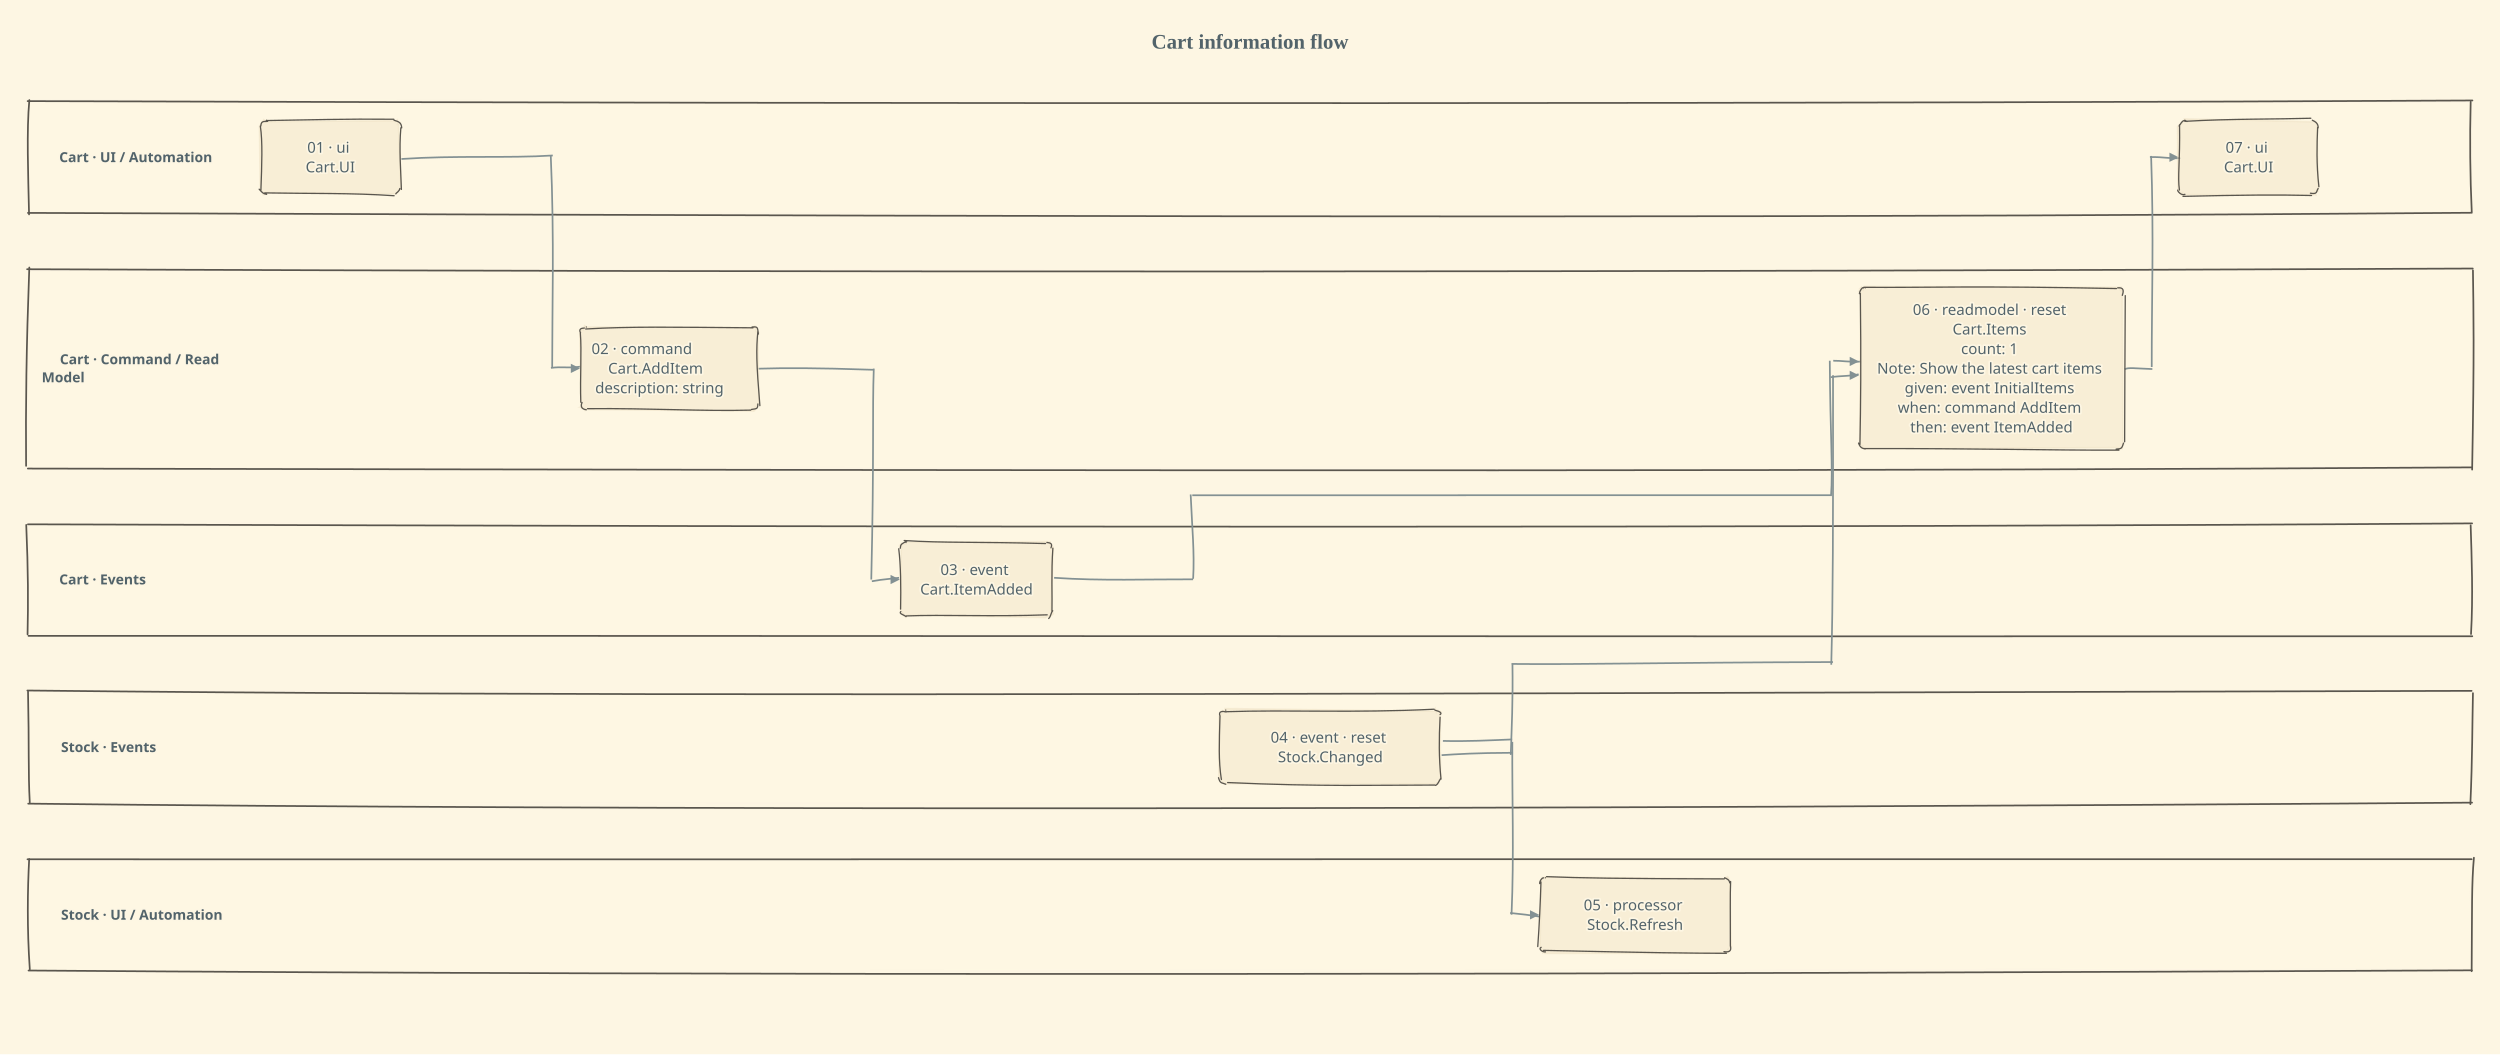
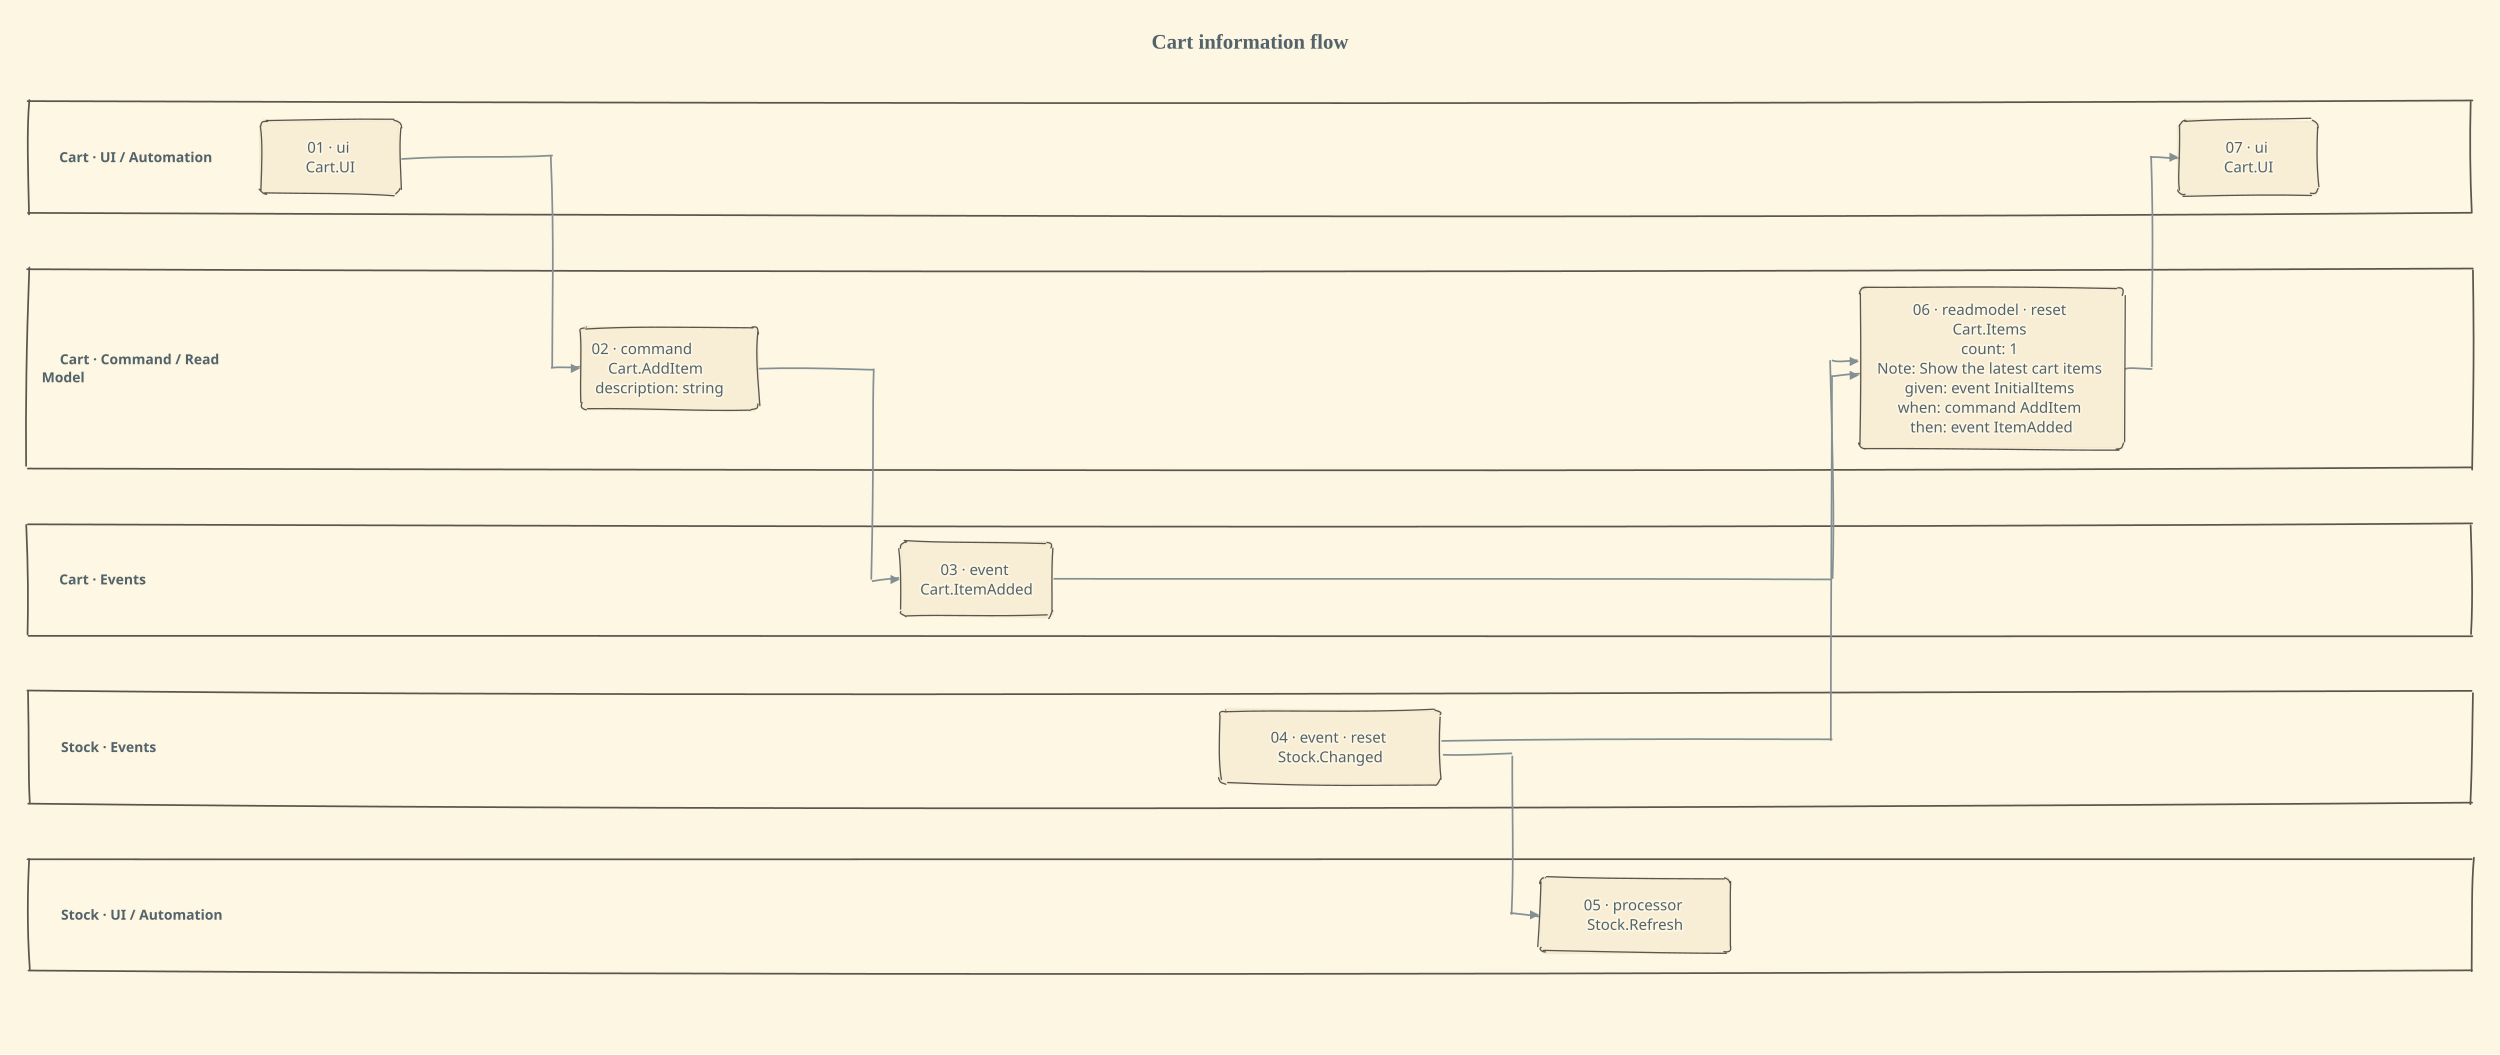
- <svg xmlns="http://www.w3.org/2000/svg" width="2158.371" height="910.2" viewBox="0 0 2158.371 910.2" style="--bg:#fdf6e3;--fg:#657b83;--line:#93a1a1;--accent:#268bd2;--muted:#93a1a1;--surface:#ead9b9;--border:#5a564e;--font:Caveat;background:#fdf6e3" class="am-019f3491fkc8xz">
+ <svg xmlns="http://www.w3.org/2000/svg" width="2158.371" height="910.2" viewBox="0 0 2158.371 910.2" style="--bg:#fdf6e3;--fg:#657b83;--line:#93a1a1;--accent:#268bd2;--muted:#93a1a1;--surface:#ead9b9;--border:#5a564e;--font:Caveat;background:#fdf6e3" class="am-0x1iup90qebbi9">
  <style>
-   svg.am-019f3491fkc8xz { font-family: var(--font, 'Caveat'), system-ui, sans-serif; }
-   svg.am-019f3491fkc8xz {
+   svg.am-0x1iup90qebbi9 { font-family: var(--font, 'Caveat'), system-ui, sans-serif; }
+   svg.am-0x1iup90qebbi9 {
    /* Derived from --bg and --fg (overridable via --line, --accent, etc.) */
    --_text:          #657b83;
    --_text-sec:      #93a1a1;
    --_text-muted:    #93a1a1;
    --_text-faint:    #abb4af;
    --_line:          #93a1a1;
    --_arrow:         #268bd2;
    --_node-fill:     #ead9b9;
    --_node-stroke:   #5a564e;
    --_group-fill:    #fdf6e3;
    --_group-hdr:     #f5f0de;
    --_inner-stroke:  #ebe7d7;
    --_key-badge:     #eeead9;
  }
</style>
  <rect width="2158.371" height="910.2" fill="#fdf6e3" data-backdrop="page" />
  <defs>
    <marker id="eventmodeling-arrow" markerWidth="8" markerHeight="8" refX="8" refY="4" orient="auto" markerUnits="userSpaceOnUse">
      <polygon points="0 0, 8 4, 0 8" fill="#839193" />
    </marker>
  </defs>
  <text paint-order="stroke" stroke="#fdf6e3" stroke-width="3" stroke-linejoin="round" stroke-linecap="round" x="1079.186" y="35.7" class="diagram-title" text-anchor="middle" font-size="18" font-weight="600" fill="#52636a" data-id="diagram-title" data-role="title" data-prepared-text="true" dy="6.3" textLength="171.18" lengthAdjust="spacingAndGlyphs" data-font-metrics="deterministic-fit">Cart information flow</text>
  <g data-id="lane:0" data-role="group">
    <path d="M22.72,86.644 L2134.126,88.277 L2134.408,183.333 L23.27,183.985 Z" fill="#fdf6e3" fill-opacity="0.3" stroke="none" />
    <path d="M22.72,86.644 L2134.126,88.277 L2134.408,183.333 L23.27,183.985 Z" fill="none" stroke="#fdf6e3" stroke-width="1.4" stroke-opacity="0.34" />
    <path d="M23.86 87.3 C828.78 89.92, 1633.68 89.45, 2134.55 86.74 M2133.05 88.08 C2132.23 119.45, 2132.57 152.75, 2133.98 182.91 M2134.02 183.68 C1636.21 187.73, 1138.34 188.02, 24.12 183.81 M25.08 185.1 C24.33 149.85, 22.89 112.92, 25.33 86.39" fill="none" stroke="#5a564e" stroke-width="1.5" stroke-linecap="round" stroke-linejoin="round" />
    <text paint-order="stroke" stroke="#fdf6e3" stroke-width="3" stroke-linejoin="round" stroke-linecap="round" x="36" y="135.775" text-anchor="start" font-family="Caveat" font-size="12" font-weight="600" fill="#52636a" data-prepared-text="true">
      <tspan x="117.18" y="139.975" text-anchor="middle" data-text-fragment="true">Cart · UI / Automation</tspan>
    </text>
  </g>
  <g data-id="lane:1" data-role="group">
    <path d="M24.633,233.363 L2134.658,232.697 L2133.718,403.128 L23.033,404.05 Z" fill="#fdf6e3" fill-opacity="0.3" stroke="none" />
    <path d="M24.633,233.363 L2134.658,232.697 L2133.718,403.128 L23.033,404.05 Z" fill="none" stroke="#fdf6e3" stroke-width="1.4" stroke-opacity="0.34" />
    <path d="M23.41 232.43 C715.27 235.21, 1407.26 235.01, 2134.85 231.83 M2135.01 233.44 C2135.49 268.9, 2136.27 302.19, 2134.32 405.43 M2133.79 403.51 C1620.63 406.69, 1108.12 406.72, 24.05 404.53 M22.53 402.19 C22.11 351.91, 22.71 299.84, 25.3 230.95" fill="none" stroke="#5a564e" stroke-width="1.5" stroke-linecap="round" stroke-linejoin="round" />
    <text paint-order="stroke" stroke="#fdf6e3" stroke-width="3" stroke-linejoin="round" stroke-linecap="round" x="36" y="318.05" text-anchor="start" font-family="Caveat" font-size="12" font-weight="600" fill="#52636a" data-prepared-text="true">
      <tspan x="36" y="314.45">
        <tspan x="122.04" text-anchor="middle" data-text-fragment="true">Cart · Command / Read</tspan>
      </tspan>
      <tspan x="36" y="330.05">Model</tspan>
    </text>
  </g>
  <g data-id="lane:2" data-role="group">
    <path d="M24.787,451.412 L2134.508,452.712 L2134.718,548.397 L23.308,547.647 Z" fill="#fdf6e3" fill-opacity="0.3" stroke="none" />
    <path d="M24.787,451.412 L2134.508,452.712 L2134.718,548.397 L23.308,547.647 Z" fill="none" stroke="#fdf6e3" stroke-width="1.4" stroke-opacity="0.34" />
    <path d="M24.13 452.66 C789.84 455.16, 1556.9 455.91, 2134.28 451.86 M2133.04 453.63 C2133.92 481.49, 2135.21 514.77, 2133.35 547.4 M2134.44 549.3 C1334.43 549.68, 534.95 548.75, 24.62 548.97 M23.79 547.65 C24.38 520.88, 24.39 492.98, 22.65 453.18" fill="none" stroke="#5a564e" stroke-width="1.5" stroke-linecap="round" stroke-linejoin="round" />
    <text paint-order="stroke" stroke="#fdf6e3" stroke-width="3" stroke-linejoin="round" stroke-linecap="round" x="36" y="500.325" text-anchor="start" font-family="Caveat" font-size="12" font-weight="600" fill="#52636a" data-prepared-text="true">
      <tspan x="88.56" y="504.525" text-anchor="middle" data-text-fragment="true">Cart · Events</tspan>
    </text>
  </g>
  <g data-id="lane:3" data-role="group">
    <path d="M24.053,596.544 L2135.538,596.757 L2134.675,693.096 L23.489,693.361 Z" fill="#fdf6e3" fill-opacity="0.3" stroke="none" />
    <path d="M24.053,596.544 L2135.538,596.757 L2134.675,693.096 L23.489,693.361 Z" fill="none" stroke="#fdf6e3" stroke-width="1.4" stroke-opacity="0.34" />
    <path d="M23.64 596.15 C461.93 600.91, 899.65 599.95, 2133.82 596.44 M2135.01 598.44 C2134.41 625.17, 2134.59 654.16, 2132.79 694.28 M2134.23 692.95 C1326.54 699.03, 517.58 699.59, 24.37 693.82 M25.69 692.64 C24.26 666.66, 25.22 643.98, 24.2 597.27" fill="none" stroke="#5a564e" stroke-width="1.5" stroke-linecap="round" stroke-linejoin="round" />
    <text paint-order="stroke" stroke="#fdf6e3" stroke-width="3" stroke-linejoin="round" stroke-linecap="round" x="36" y="645.075" text-anchor="start" font-family="Caveat" font-size="12" font-weight="600" fill="#52636a" data-prepared-text="true">
      <tspan x="93.78" y="649.275" text-anchor="middle" data-text-fragment="true">Stock · Events</tspan>
    </text>
  </g>
  <g data-id="lane:4" data-role="group">
    <path d="M25.132,742.95 L2132.914,740.089 L2133.393,836.824 L22.72,838.717 Z" fill="#fdf6e3" fill-opacity="0.3" stroke="none" />
    <path d="M25.132,742.95 L2132.914,740.089 L2133.393,836.824 L22.72,838.717 Z" fill="none" stroke="#fdf6e3" stroke-width="1.4" stroke-opacity="0.34" />
    <path d="M23.73 741.86 C506.09 742.09, 987.32 741.66, 2133.88 741.81 M2135.84 740.53 C2133.81 763.6, 2134.33 783.75, 2133.9 838.52 M2134.26 837.73 C1388.97 841.29, 643.37 842.49, 24.64 837.89 M25.72 836.69 C23.3 801.51, 23.77 768.08, 25.2 741.51" fill="none" stroke="#5a564e" stroke-width="1.5" stroke-linecap="round" stroke-linejoin="round" />
    <text paint-order="stroke" stroke="#fdf6e3" stroke-width="3" stroke-linejoin="round" stroke-linecap="round" x="36" y="789.825" text-anchor="start" font-family="Caveat" font-size="12" font-weight="600" fill="#52636a" data-prepared-text="true">
      <tspan x="122.4" y="794.025" text-anchor="middle" data-text-fragment="true">Stock · UI / Automation</tspan>
    </text>
  </g>
  <polyline stroke-opacity="0" points="345.55,135.775 477.203,135.775 477.203,318.05 500.828,318.05" fill="none" stroke="#839193" stroke-width="1" marker-end="url(#eventmodeling-arrow)" data-relationship="inferred" data-direction="forward" data-id="relation:01:02" data-role="edge" data-from="01" data-to="02" role="graphics-symbol" aria-roledescription="relation" aria-label="01 to 02" />
  <path d="M346.56 137.26 C393.16 134.02, 438.81 136.74, 477.24 134.23 M475.52 134.84 C478.66 204.88, 476.64 271.88, 476.73 316.91 M475.65 317.61 C485.47 316.28, 491.34 318.13, 500.93 316.52" fill="none" stroke="#839193" stroke-width="1.5" stroke-linecap="butt" stroke-linejoin="miter" stroke-miterlimit="4" />
  <polyline stroke-opacity="0" points="654.687,318.05 753.231,318.05 753.231,500.325 776.856,500.325" fill="none" stroke="#839193" stroke-width="1" marker-end="url(#eventmodeling-arrow)" data-relationship="inferred" data-direction="forward" data-id="relation:02:03" data-role="edge" data-from="02" data-to="03" role="graphics-symbol" aria-roledescription="relation" aria-label="02 to 03" />
  <path d="M654.8 318.3 C678.66 317.62, 701.25 317.48, 754.97 319.28 M754.38 318.21 C753.01 355.81, 754.77 393.36, 752.21 500.34 M752.69 501.82 C762.69 499.96, 772.06 499.52, 776.22 498.8" fill="none" stroke="#839193" stroke-width="1.5" stroke-linecap="butt" stroke-linejoin="miter" stroke-miterlimit="4" />
-   <polyline stroke-opacity="0" points="1244.222,639.075 1305.287,639.075 1305.287,789.825 1328.912,789.825" fill="none" stroke="#839193" stroke-width="1" marker-end="url(#eventmodeling-arrow)" data-relationship="inferred" data-direction="forward" data-id="relation:04:05" data-role="edge" data-from="04" data-to="05" role="graphics-symbol" aria-roledescription="relation" aria-label="04 to 05" />
-   <path d="M1245.72 639.66 C1266.14 640.26, 1286.99 639.11, 1305.51 638.39 M1305.67 640.48 C1305.33 689.13, 1307.25 736.63, 1304.98 789.7 M1303.74 788.2 C1313.7 789.15, 1321.19 790.14, 1328.81 791.31" fill="none" stroke="#839193" stroke-width="1.5" stroke-linecap="butt" stroke-linejoin="miter" stroke-miterlimit="4" />
-   <polyline stroke-opacity="0" points="909.226,500.325 1029.259,500.325 1029.259,427.95 1581.315,427.95 1581.315,312.05 1604.94,312.05" fill="none" stroke="#839193" stroke-width="1" marker-end="url(#eventmodeling-arrow)" data-relationship="explicit" data-direction="forward" data-id="relation:03:06" data-role="edge" data-from="03" data-to="06" role="graphics-symbol" aria-roledescription="relation" aria-label="03 to 06" />
-   <path d="M910.05 498.82 C951.19 501.64, 990.86 500.01, 1030.06 500.16 M1030.09 499.69 C1031.38 477.24, 1029.27 456.5, 1027.95 426.9 M1029.34 427.57 C1144.31 427.65, 1259.7 427.5, 1580.83 427.52 M1580.8 428.28 C1582.58 404.66, 1580.15 376.73, 1579.73 311.46 M1582.72 311.44 C1588.93 311.27, 1598.08 312.88, 1606.72 312.14" fill="none" stroke="#839193" stroke-width="1.5" stroke-linecap="butt" stroke-linejoin="miter" stroke-miterlimit="4" />
-   <polyline stroke-opacity="0" points="1244.222,651.075 1305.287,651.075 1305.287,572.7 1581.315,572.7 1581.315,324.05 1604.94,324.05" fill="none" stroke="#839193" stroke-width="1" marker-end="url(#eventmodeling-arrow)" data-relationship="explicit" data-direction="forward" data-id="relation:04:06" data-role="edge" data-from="04" data-to="06" role="graphics-symbol" aria-roledescription="relation" aria-label="04 to 06" />
-   <path d="M1244.61 651.96 C1259.08 651.06, 1273.18 650.03, 1306.26 649.91 M1304.33 651.75 C1305.11 627.68, 1306.25 606.39, 1305.78 572.83 M1304.93 573.21 C1366.55 573.84, 1431.42 572.02, 1582.48 571.58 M1581.02 573.89 C1582.53 515.38, 1582.64 458.56, 1582.54 323.93 M1580.4 325.67 C1589.82 324.29, 1598.87 324.8, 1604.64 323.08" fill="none" stroke="#839193" stroke-width="1.5" stroke-linecap="butt" stroke-linejoin="miter" stroke-miterlimit="4" />
+   <polyline stroke-opacity="0" points="1244.222,651.075 1305.287,651.075 1305.287,789.825 1328.912,789.825" fill="none" stroke="#839193" stroke-width="1" marker-end="url(#eventmodeling-arrow)" data-relationship="inferred" data-direction="forward" data-id="relation:04:05" data-role="edge" data-from="04" data-to="05" role="graphics-symbol" aria-roledescription="relation" aria-label="04 to 05" />
+   <path d="M1245.72 651.66 C1266.14 652.26, 1286.99 651.11, 1305.51 650.39 M1305.67 652.48 C1305.28 697.2, 1307.2 740.76, 1304.98 789.7 M1303.74 788.2 C1313.7 789.15, 1321.19 790.14, 1328.81 791.31" fill="none" stroke="#839193" stroke-width="1.5" stroke-linecap="butt" stroke-linejoin="miter" stroke-miterlimit="4" />
+   <polyline stroke-opacity="0" points="909.226,500.325 1581.315,500.325 1581.315,312.05 1604.94,312.05" fill="none" stroke="#839193" stroke-width="1" marker-end="url(#eventmodeling-arrow)" data-relationship="explicit" data-direction="forward" data-id="relation:03:06" data-role="edge" data-from="03" data-to="06" role="graphics-symbol" aria-roledescription="relation" aria-label="03 to 06" />
+   <path d="M909.56 499.72 C1137.72 500, 1365.31 499.35, 1581.64 500.26 M1582.15 499.69 C1584.02 441.83, 1581.91 385.66, 1580 311 M1581.53 311.1 C1585.74 312.58, 1591.03 312.19, 1603.72 310.97" fill="none" stroke="#839193" stroke-width="1.5" stroke-linecap="butt" stroke-linejoin="miter" stroke-miterlimit="4" />
+   <polyline stroke-opacity="0" points="1244.222,639.075 1581.315,639.075 1581.315,324.05 1604.94,324.05" fill="none" stroke="#839193" stroke-width="1" marker-end="url(#eventmodeling-arrow)" data-relationship="explicit" data-direction="forward" data-id="relation:04:06" data-role="edge" data-from="04" data-to="06" role="graphics-symbol" aria-roledescription="relation" aria-label="04 to 06" />
+   <path d="M1244.48 639.67 C1320.68 638.41, 1396.62 637.72, 1581.97 638.29 M1580.64 639.56 C1580.56 547.89, 1581.36 458.18, 1581.66 324.14 M1580.85 324.71 C1585.16 325.03, 1593.68 322.68, 1606.44 322.6" fill="none" stroke="#839193" stroke-width="1.5" stroke-linecap="butt" stroke-linejoin="miter" stroke-miterlimit="4" />
  <polyline stroke-opacity="0" points="1833.718,318.05 1857.343,318.05 1857.343,135.775 1880.968,135.775" fill="none" stroke="#839193" stroke-width="1" marker-end="url(#eventmodeling-arrow)" data-relationship="inferred" data-direction="forward" data-id="relation:06:07" data-role="edge" data-from="06" data-to="07" role="graphics-symbol" aria-roledescription="relation" aria-label="06 to 07" />
  <path d="M1834.42 318.82 C1837.25 316.99, 1843.81 318.14, 1858.23 318.62 M1857.69 316.84 C1857.59 260.4, 1859.61 204.42, 1857.16 134.64 M1856.13 135.62 C1867.36 135.26, 1876.51 137.44, 1882.28 136.42" fill="none" stroke="#839193" stroke-width="1.5" stroke-linecap="butt" stroke-linejoin="miter" stroke-miterlimit="4" />
  <g data-parent="lane:0" data-id="01" data-role="node">
    <path d="M223.982,108.923 L225.911,106.531 L225.156,106.664 L225.575,106.46 L227.8,103.266 L229.601,105.274 L230.478,105.038 L339.92,104.265 L341.266,105.043 L343.054,103.42 L343.76,105.884 L343.379,106.948 L345.256,106.201 L344.02,108.477 L346.184,163.367 L344.022,164.171 L343.732,164.408 L343.292,165.627 L342.054,167.073 L342.464,167.092 L340.035,167.325 L229.672,166.348 L229.41,167.68 L227.316,168.178 L227.301,166.853 L225.943,164.886 L225.204,164.625 L224.572,161.299 Z" fill="#ead9b9" fill-opacity="0.3" stroke="none" />
    <path d="M223.982,108.923 L225.911,106.531 L225.156,106.664 L225.575,106.46 L227.8,103.266 L229.601,105.274 L230.478,105.038 L339.92,104.265 L341.266,105.043 L343.054,103.42 L343.76,105.884 L343.379,106.948 L345.256,106.201 L344.02,108.477 L346.184,163.367 L344.022,164.171 L343.732,164.408 L343.292,165.627 L342.054,167.073 L342.464,167.092 L340.035,167.325 L229.672,166.348 L229.41,167.68 L227.316,168.178 L227.301,166.853 L225.943,164.886 L225.204,164.625 L224.572,161.299 Z" fill="none" stroke="#ead9b9" stroke-width="1.4" stroke-opacity="0.34" />
    <path d="M229.88 104.08 C266.43 103.55, 298.21 102.51, 339.98 102.95 M340.18 103.78 C344.5 105.12, 346.48 105.85, 346.81 110.36 M346.08 110.34 C344.45 128.54, 346.05 147.17, 346.54 163.52 M345.18 162.78 C344.72 165.46, 342.1 166.37, 341.73 167.36 M340.25 168.99 C303.75 166.46, 267.65 167.27, 228.52 166.54 M230.18 167.78 C226.88 167.2, 226.28 166.02, 223.75 163.34 M225.25 164.14 C226.08 142.32, 226.81 121.64, 224.76 108.88 M225.18 108.78 C225.46 103.83, 228.31 105.14, 231.05 104.78 M230.18 103.78 C230.18 103.78, 230.18 103.78, 230.18 103.78" fill="none" stroke="#5a564e" stroke-width="1.125" stroke-linecap="round" stroke-linejoin="round" />
    <text paint-order="stroke" stroke="#fdf6e3" stroke-width="3" stroke-linejoin="round" stroke-linecap="round" x="285.175" y="135.775" text-anchor="middle" font-family="Caveat" font-size="13" font-weight="500" fill="#52636a" data-prepared-text="true">
      <tspan x="285.175" y="131.875">
        <tspan x="285.175" text-anchor="middle" data-text-fragment="true">01 · ui</tspan>
      </tspan>
      <tspan x="285.175" y="148.775">Cart.UI</tspan>
    </text>
  </g>
  <g data-parent="lane:1" data-id="02" data-role="node">
    <path d="M500.548,287.092 L501.928,284.835 L501.813,285.315 L503.185,283.644 L503.642,284.391 L504.703,281.19 L506.405,282.259 L650.663,282.814 L651.092,281.903 L651.664,281.517 L652.845,284.03 L652.787,286.15 L655.087,287.014 L654.271,287.999 L655.396,347.389 L653.264,350.157 L652.464,351.632 L651.389,351.115 L652.836,351.686 L651.456,354.475 L650.741,354.976 L505.026,353.519 L504.829,354.963 L504.998,353.915 L503.65,352.457 L500.696,351.599 L502.545,350.937 L501.518,349.072 Z" fill="#ead9b9" fill-opacity="0.3" stroke="none" />
    <path d="M500.548,287.092 L501.928,284.835 L501.813,285.315 L503.185,283.644 L503.642,284.391 L504.703,281.19 L506.405,282.259 L650.663,282.814 L651.092,281.903 L651.664,281.517 L652.845,284.03 L652.787,286.15 L655.087,287.014 L654.271,287.999 L655.396,347.389 L653.264,350.157 L652.464,351.632 L651.389,351.115 L652.836,351.686 L651.456,354.475 L650.741,354.976 L505.026,353.519 L504.829,354.963 L504.998,353.915 L503.65,352.457 L500.696,351.599 L502.545,350.937 L501.518,349.072 Z" fill="none" stroke="#ead9b9" stroke-width="1.4" stroke-opacity="0.34" />
    <path d="M505.65 284.03 C544.52 281.78, 578.51 282.46, 650.04 283.01 M649.31 282.32 C654.39 282, 653.86 282.36, 654.79 288.38 M654.32 285.98 C652.82 301.47, 652.93 312.92, 656.04 350.21 M654.31 348.77 C654.11 353.26, 653.54 352.73, 648.78 353.5 M648.09 354.08 C605.77 355.21, 562.1 352.32, 507.25 352.82 M506.2 353.77 C503.6 353.41, 500.52 352.14, 502.51 347.49 M501.42 347.21 C500.71 325.85, 502.32 303.04, 501.03 287.45 M501.2 287.32 C499.46 284.27, 501.69 283.22, 504.5 283.23 M506.2 282.32 C506.2 282.32, 506.2 282.32, 506.2 282.32" fill="none" stroke="#5a564e" stroke-width="1.125" stroke-linecap="round" stroke-linejoin="round" />
    <text paint-order="stroke" stroke="#fdf6e3" stroke-width="3" stroke-linejoin="round" stroke-linecap="round" x="577.758" y="318.05" text-anchor="middle" font-family="Caveat" font-size="13" font-weight="500" fill="#52636a" xml:space="preserve" data-prepared-text="true">
      <tspan x="577.758" y="305.7">
        <tspan x="577.758" text-anchor="middle" data-text-fragment="true">02 · command</tspan>
      </tspan>
      <tspan x="577.758" y="322.6">Cart.AddItem</tspan>
      <tspan x="577.758" y="339.5"> description: string </tspan>
    </text>
  </g>
  <g data-parent="lane:2" data-id="03" data-role="node">
    <path d="M778.145,473.677 L778.386,471.585 L776.645,471.142 L778.468,468.979 L779.988,469.75 L782.255,469.323 L782.383,468.116 L904.648,467.648 L904.42,468.027 L906.713,467.731 L906.65,470.929 L907.726,470.688 L908.776,472.478 L909.313,472.428 L907.379,526.253 L909.5,529.768 L908.289,531.045 L906.003,532.231 L905.278,531.91 L904.882,531.854 L902.755,533.214 L783.308,531.117 L782.01,532.957 L780.017,530.168 L779.949,531.08 L778.113,528.669 L778.604,528.339 L777.128,525.98 Z" fill="#ead9b9" fill-opacity="0.3" stroke="none" />
    <path d="M778.145,473.677 L778.386,471.585 L776.645,471.142 L778.468,468.979 L779.988,469.75 L782.255,469.323 L782.383,468.116 L904.648,467.648 L904.42,468.027 L906.713,467.731 L906.65,470.929 L907.726,470.688 L908.776,472.478 L909.313,472.428 L907.379,526.253 L909.5,529.768 L908.289,531.045 L906.003,532.231 L905.278,531.91 L904.882,531.854 L902.755,533.214 L783.308,531.117 L782.01,532.957 L780.017,530.168 L779.949,531.08 L778.113,528.669 L778.604,528.339 L777.128,525.98 Z" fill="none" stroke="#ead9b9" stroke-width="1.4" stroke-opacity="0.34" />
    <path d="M780.64 466.66 C814.61 468.9, 844.91 467.64, 902.67 469.28 M903.85 468.33 C907.08 468.73, 908.87 469.3, 907.35 472.99 M908.99 473.31 C907.52 493.55, 908.56 515.33, 908.21 528.24 M908.85 527.33 C907.14 529.13, 907.38 532.18, 905.39 533.97 M904.06 530.81 C857.45 532.54, 813.82 530.48, 782.4 531.77 M782.23 532.33 C779.99 530.55, 775.77 529.86, 777.7 528.02 M777.53 525.84 C777.89 506.55, 777.67 487.61, 775.92 473.82 M777.23 473.33 C777.73 469.67, 777.67 470.03, 783.45 466.85 M782.23 468.33 C782.23 468.33, 782.23 468.33, 782.23 468.33" fill="none" stroke="#5a564e" stroke-width="1.125" stroke-linecap="round" stroke-linejoin="round" />
    <text paint-order="stroke" stroke="#fdf6e3" stroke-width="3" stroke-linejoin="round" stroke-linecap="round" x="843.041" y="500.325" text-anchor="middle" font-family="Caveat" font-size="13" font-weight="500" fill="#52636a" data-prepared-text="true">
      <tspan x="843.041" y="496.425">
        <tspan x="843.041" text-anchor="middle" data-text-fragment="true">03 · event</tspan>
      </tspan>
      <tspan x="843.041" y="513.325">Cart.ItemAdded</tspan>
    </text>
  </g>
  <g data-parent="lane:3" data-id="04" data-role="node">
    <path d="M1052.426,618.653 L1054.55,615.879 L1054.119,616.155 L1055.028,615.163 L1055.414,613.457 L1057.579,614.382 L1057.604,611.717 L1238.621,614.025 L1239.213,612.088 L1240.053,615.064 L1241.096,613.118 L1243.856,614.364 L1242.739,617.966 L1243.338,619.415 L1243.746,671.944 L1242.244,673.644 L1242.235,674.626 L1242.148,676.029 L1240.72,676.03 L1241.168,676.937 L1239.485,676.918 L1057.23,676.588 L1058.05,676.983 L1054.967,675.425 L1056.087,676.187 L1054.589,674.065 L1054.906,671.925 L1052.302,671.087 Z" fill="#ead9b9" fill-opacity="0.3" stroke="none" />
    <path d="M1052.426,618.653 L1054.55,615.879 L1054.119,616.155 L1055.028,615.163 L1055.414,613.457 L1057.579,614.382 L1057.604,611.717 L1238.621,614.025 L1239.213,612.088 L1240.053,615.064 L1241.096,613.118 L1243.856,614.364 L1242.739,617.966 L1243.338,619.415 L1243.746,671.944 L1242.244,673.644 L1242.235,674.626 L1242.148,676.029 L1240.72,676.03 L1241.168,676.937 L1239.485,676.918 L1057.23,676.588 L1058.05,676.983 L1054.967,675.425 L1056.087,676.187 L1054.589,674.065 L1054.906,671.925 L1052.302,671.087 Z" fill="none" stroke="#ead9b9" stroke-width="1.4" stroke-opacity="0.34" />
    <path d="M1057.25 614.49 C1114.22 612.6, 1167.3 615.76, 1238.14 612.3 M1238.85 613.08 C1243.63 614.4, 1245.11 615.73, 1243.31 616.92 M1243.3 619.19 C1242.3 637.58, 1242.23 654.12, 1244.09 672.63 M1243.85 672.08 C1242.31 674.21, 1241.46 677.36, 1239.36 678.07 M1238.82 677.78 C1190.54 677.74, 1140.57 679.33, 1059.88 675.61 M1058.26 677.08 C1054.4 675.48, 1053.49 676.61, 1051.99 671.45 M1054.47 673 C1051.93 656.5, 1052.62 641.75, 1053.28 618.24 M1053.26 618.08 C1051.51 613.69, 1056.09 613.9, 1058.61 614.69 M1058.26 613.08 C1058.26 613.08, 1058.26 613.08, 1058.26 613.08" fill="none" stroke="#5a564e" stroke-width="1.125" stroke-linecap="round" stroke-linejoin="round" />
    <text paint-order="stroke" stroke="#fdf6e3" stroke-width="3" stroke-linejoin="round" stroke-linecap="round" x="1148.553" y="645.075" text-anchor="middle" font-family="Caveat" font-size="13" font-weight="500" fill="#52636a" data-prepared-text="true">
      <tspan x="1148.553" y="641.175">
        <tspan x="1148.553" text-anchor="middle" data-text-fragment="true">04 · event · reset</tspan>
      </tspan>
      <tspan x="1148.553" y="658.075">Stock.Changed</tspan>
    </text>
  </g>
  <g data-parent="lane:4" data-id="05" data-role="node">
    <path d="M1330.68,763.579 L1329.917,762.825 L1329.663,760.956 L1331.353,758.508 L1331.301,757.863 L1333.967,757.313 L1334.12,757 L1487.95,758.637 L1491.512,756.872 L1492.521,758.384 L1493.242,760.531 L1493.143,761.61 L1493.6,760.073 L1493.554,762.646 L1494.629,815.983 L1494.765,816.939 L1491.85,819.759 L1493.161,821.004 L1490.9,821.984 L1491.732,822.569 L1490.454,823.004 L1333.667,823.161 L1332.608,821.683 L1331.888,822.506 L1331.26,820.554 L1331.299,820.182 L1329.771,817.831 L1329.623,815.863 Z" fill="#ead9b9" fill-opacity="0.3" stroke="none" />
    <path d="M1330.68,763.579 L1329.917,762.825 L1329.663,760.956 L1331.353,758.508 L1331.301,757.863 L1333.967,757.313 L1334.12,757 L1487.95,758.637 L1491.512,756.872 L1492.521,758.384 L1493.242,760.531 L1493.143,761.61 L1493.6,760.073 L1493.554,762.646 L1494.629,815.983 L1494.765,816.939 L1491.85,819.759 L1493.161,821.004 L1490.9,821.984 L1491.732,822.569 L1490.454,823.004 L1333.667,823.161 L1332.608,821.683 L1331.888,822.506 L1331.26,820.554 L1331.299,820.182 L1329.771,817.831 L1329.623,815.863 Z" fill="none" stroke="#ead9b9" stroke-width="1.4" stroke-opacity="0.34" />
    <path d="M1335.22 756.85 C1363.81 758.04, 1396.64 758.57, 1488.61 758.8 M1488.98 757.83 C1490.93 758.75, 1493.05 759.53, 1493.34 762.17 M1494.12 761.07 C1493.62 773.86, 1493.96 787.05, 1493.91 816.81 M1493.98 816.83 C1495.11 821.48, 1492.36 822.25, 1488.41 821.58 M1490.44 823.04 C1459.49 822.96, 1426.33 822.59, 1332.61 820.5 M1334.29 821.83 C1332.01 822.26, 1327.72 819.28, 1330.53 817.87 M1327.62 817.2 C1329.01 798.17, 1329.88 778.86, 1330.38 761.43 M1329.29 762.83 C1329.13 760.36, 1331.67 757.56, 1332.7 757.92 M1334.29 757.83 C1334.29 757.83, 1334.29 757.83, 1334.29 757.83" fill="none" stroke="#5a564e" stroke-width="1.125" stroke-linecap="round" stroke-linejoin="round" />
    <text paint-order="stroke" stroke="#fdf6e3" stroke-width="3" stroke-linejoin="round" stroke-linecap="round" x="1411.633" y="789.825" text-anchor="middle" font-family="Caveat" font-size="13" font-weight="500" fill="#52636a" data-prepared-text="true">
      <tspan x="1411.633" y="785.925">
        <tspan x="1411.633" text-anchor="middle" data-text-fragment="true">05 · processor</tspan>
      </tspan>
      <tspan x="1411.633" y="802.825">Stock.Refresh</tspan>
    </text>
  </g>
  <g data-parent="lane:1" data-id="06" data-role="node">
    <path d="M1606.486,253.366 L1604.743,251.534 L1606.662,250.238 L1605.579,249.446 L1607.103,247.764 L1608.542,250.163 L1609.447,247.297 L1827.153,248.01 L1830.788,247.873 L1829.762,248.81 L1830.961,250.807 L1831.358,249.541 L1832.802,251.15 L1832.258,253.344 L1832.776,381.83 L1833.048,384.087 L1833.224,384.133 L1832.402,384.861 L1832.29,387.51 L1829.888,387.056 L1827.004,386.375 L1610.768,387.688 L1607.731,386.282 L1607.556,386.29 L1608.079,384.935 L1607.249,384.809 L1606.203,384.242 L1605.527,383.255 Z" fill="#ead9b9" fill-opacity="0.3" stroke="none" />
    <path d="M1606.486,253.366 L1604.743,251.534 L1606.662,250.238 L1605.579,249.446 L1607.103,247.764 L1608.542,250.163 L1609.447,247.297 L1827.153,248.01 L1830.788,247.873 L1829.762,248.81 L1830.961,250.807 L1831.358,249.541 L1832.802,251.15 L1832.258,253.344 L1832.776,381.83 L1833.048,384.087 L1833.224,384.133 L1832.402,384.861 L1832.29,387.51 L1829.888,387.056 L1827.004,386.375 L1610.768,387.688 L1607.731,386.282 L1607.556,386.29 L1608.079,384.935 L1607.249,384.809 L1606.203,384.242 L1605.527,383.255 Z" fill="none" stroke="#ead9b9" stroke-width="1.4" stroke-opacity="0.34" />
    <path d="M1609.09 248.05 C1659.8 248.49, 1706.96 246.59, 1827.25 249.13 M1828.34 248.53 C1831.37 248.29, 1834.58 248.73, 1832.3 254.98 M1834.84 255.25 C1834.51 305.28, 1834.43 354.66, 1834.3 381.43 M1833.34 382.58 C1831.93 386.96, 1831.75 387.56, 1827 387.73 M1829.36 388.63 C1768.24 388.82, 1705.79 387.06, 1609.24 387.28 M1610.32 387.58 C1608.54 387.11, 1606.19 387.2, 1604.58 382.53 M1605.77 383.7 C1606.45 349.3, 1606.84 314.12, 1606.11 253.32 M1605.32 253.53 C1605.78 250.02, 1608.76 247.32, 1608.74 248.63 M1610.32 248.53 C1610.32 248.53, 1610.32 248.53, 1610.32 248.53" fill="none" stroke="#5a564e" stroke-width="1.125" stroke-linecap="round" stroke-linejoin="round" />
    <text paint-order="stroke" stroke="#fdf6e3" stroke-width="3" stroke-linejoin="round" stroke-linecap="round" x="1719.329" y="318.05" text-anchor="middle" font-family="Caveat" font-size="13" font-weight="500" fill="#52636a" data-prepared-text="true">
      <tspan x="1719.329" y="271.9">
        <tspan x="1719.329" text-anchor="middle" data-text-fragment="true">06 · readmodel · reset</tspan>
      </tspan>
      <tspan x="1719.329" y="288.8">Cart.Items</tspan>
      <tspan x="1719.329" y="305.7">count: 1</tspan>
      <tspan x="1719.329" y="322.6">Note: Show the latest cart items</tspan>
      <tspan x="1719.329" y="339.5">given: event InitialItems</tspan>
      <tspan x="1719.329" y="356.4">when: command AddItem</tspan>
      <tspan x="1719.329" y="373.3">then: event ItemAdded</tspan>
    </text>
  </g>
  <g data-parent="lane:0" data-id="07" data-role="node">
    <path d="M1879.956,109.311 L1882.265,107.187 L1883.429,107.059 L1884.026,105.527 L1884.382,104.5 L1885.75,104.386 L1885.863,102.584 L1995.744,105.176 L1998.037,104.055 L1999.423,105.943 L1999.151,104.106 L1999.942,106.766 L2000.21,107.721 L2000.197,108.611 L2001.645,161.636 L2001.516,163.307 L2001.2,165.233 L1998.463,165.711 L1999.427,168.421 L1997.945,167.977 L1995.916,168.716 L1885.47,167.995 L1885.777,168.61 L1883.527,168.369 L1884.279,166.216 L1882.29,166.5 L1880.605,164.327 L1880.28,163.159 Z" fill="#ead9b9" fill-opacity="0.3" stroke="none" />
    <path d="M1879.956,109.311 L1882.265,107.187 L1883.429,107.059 L1884.026,105.527 L1884.382,104.5 L1885.75,104.386 L1885.863,102.584 L1995.744,105.176 L1998.037,104.055 L1999.423,105.943 L1999.151,104.106 L1999.942,106.766 L2000.21,107.721 L2000.197,108.611 L2001.645,161.636 L2001.516,163.307 L2001.2,165.233 L1998.463,165.711 L1999.427,168.421 L1997.945,167.977 L1995.916,168.716 L1885.47,167.995 L1885.777,168.61 L1883.527,168.369 L1884.279,166.216 L1882.29,166.5 L1880.605,164.327 L1880.28,163.159 Z" fill="none" stroke="#ead9b9" stroke-width="1.4" stroke-opacity="0.34" />
    <path d="M1886.32 104.76 C1925.48 102.43, 1967.27 102.99, 1995.04 102.09 M1996.34 103.78 C1998.34 104.92, 2001.48 105.99, 2001.39 110.35 M2000.94 109.96 C2000.31 124.95, 1999.76 141.23, 2002.02 161.21 M2001.34 162.78 C1999.57 165.28, 2001.14 167.94, 1994.7 166.8 M1995.64 168.77 C1966.9 168.05, 1935.2 168.33, 1884.71 169.54 M1886.34 167.78 C1883.04 169.2, 1879.74 164.79, 1880.11 164.14 M1881.61 164.03 C1879.9 152.88, 1882.24 139.62, 1881.71 107.75 M1881.34 108.78 C1882.94 106.66, 1884.75 102.17, 1888.14 104.88 M1886.34 103.78 C1886.34 103.78, 1886.34 103.78, 1886.34 103.78" fill="none" stroke="#5a564e" stroke-width="1.125" stroke-linecap="round" stroke-linejoin="round" />
    <text paint-order="stroke" stroke="#fdf6e3" stroke-width="3" stroke-linejoin="round" stroke-linecap="round" x="1941.343" y="135.775" text-anchor="middle" font-family="Caveat" font-size="13" font-weight="500" fill="#52636a" data-prepared-text="true">
      <tspan x="1941.343" y="131.875">
        <tspan x="1941.343" text-anchor="middle" data-text-fragment="true">07 · ui</tspan>
      </tspan>
      <tspan x="1941.343" y="148.775">Cart.UI</tspan>
    </text>
  </g>
</svg>
